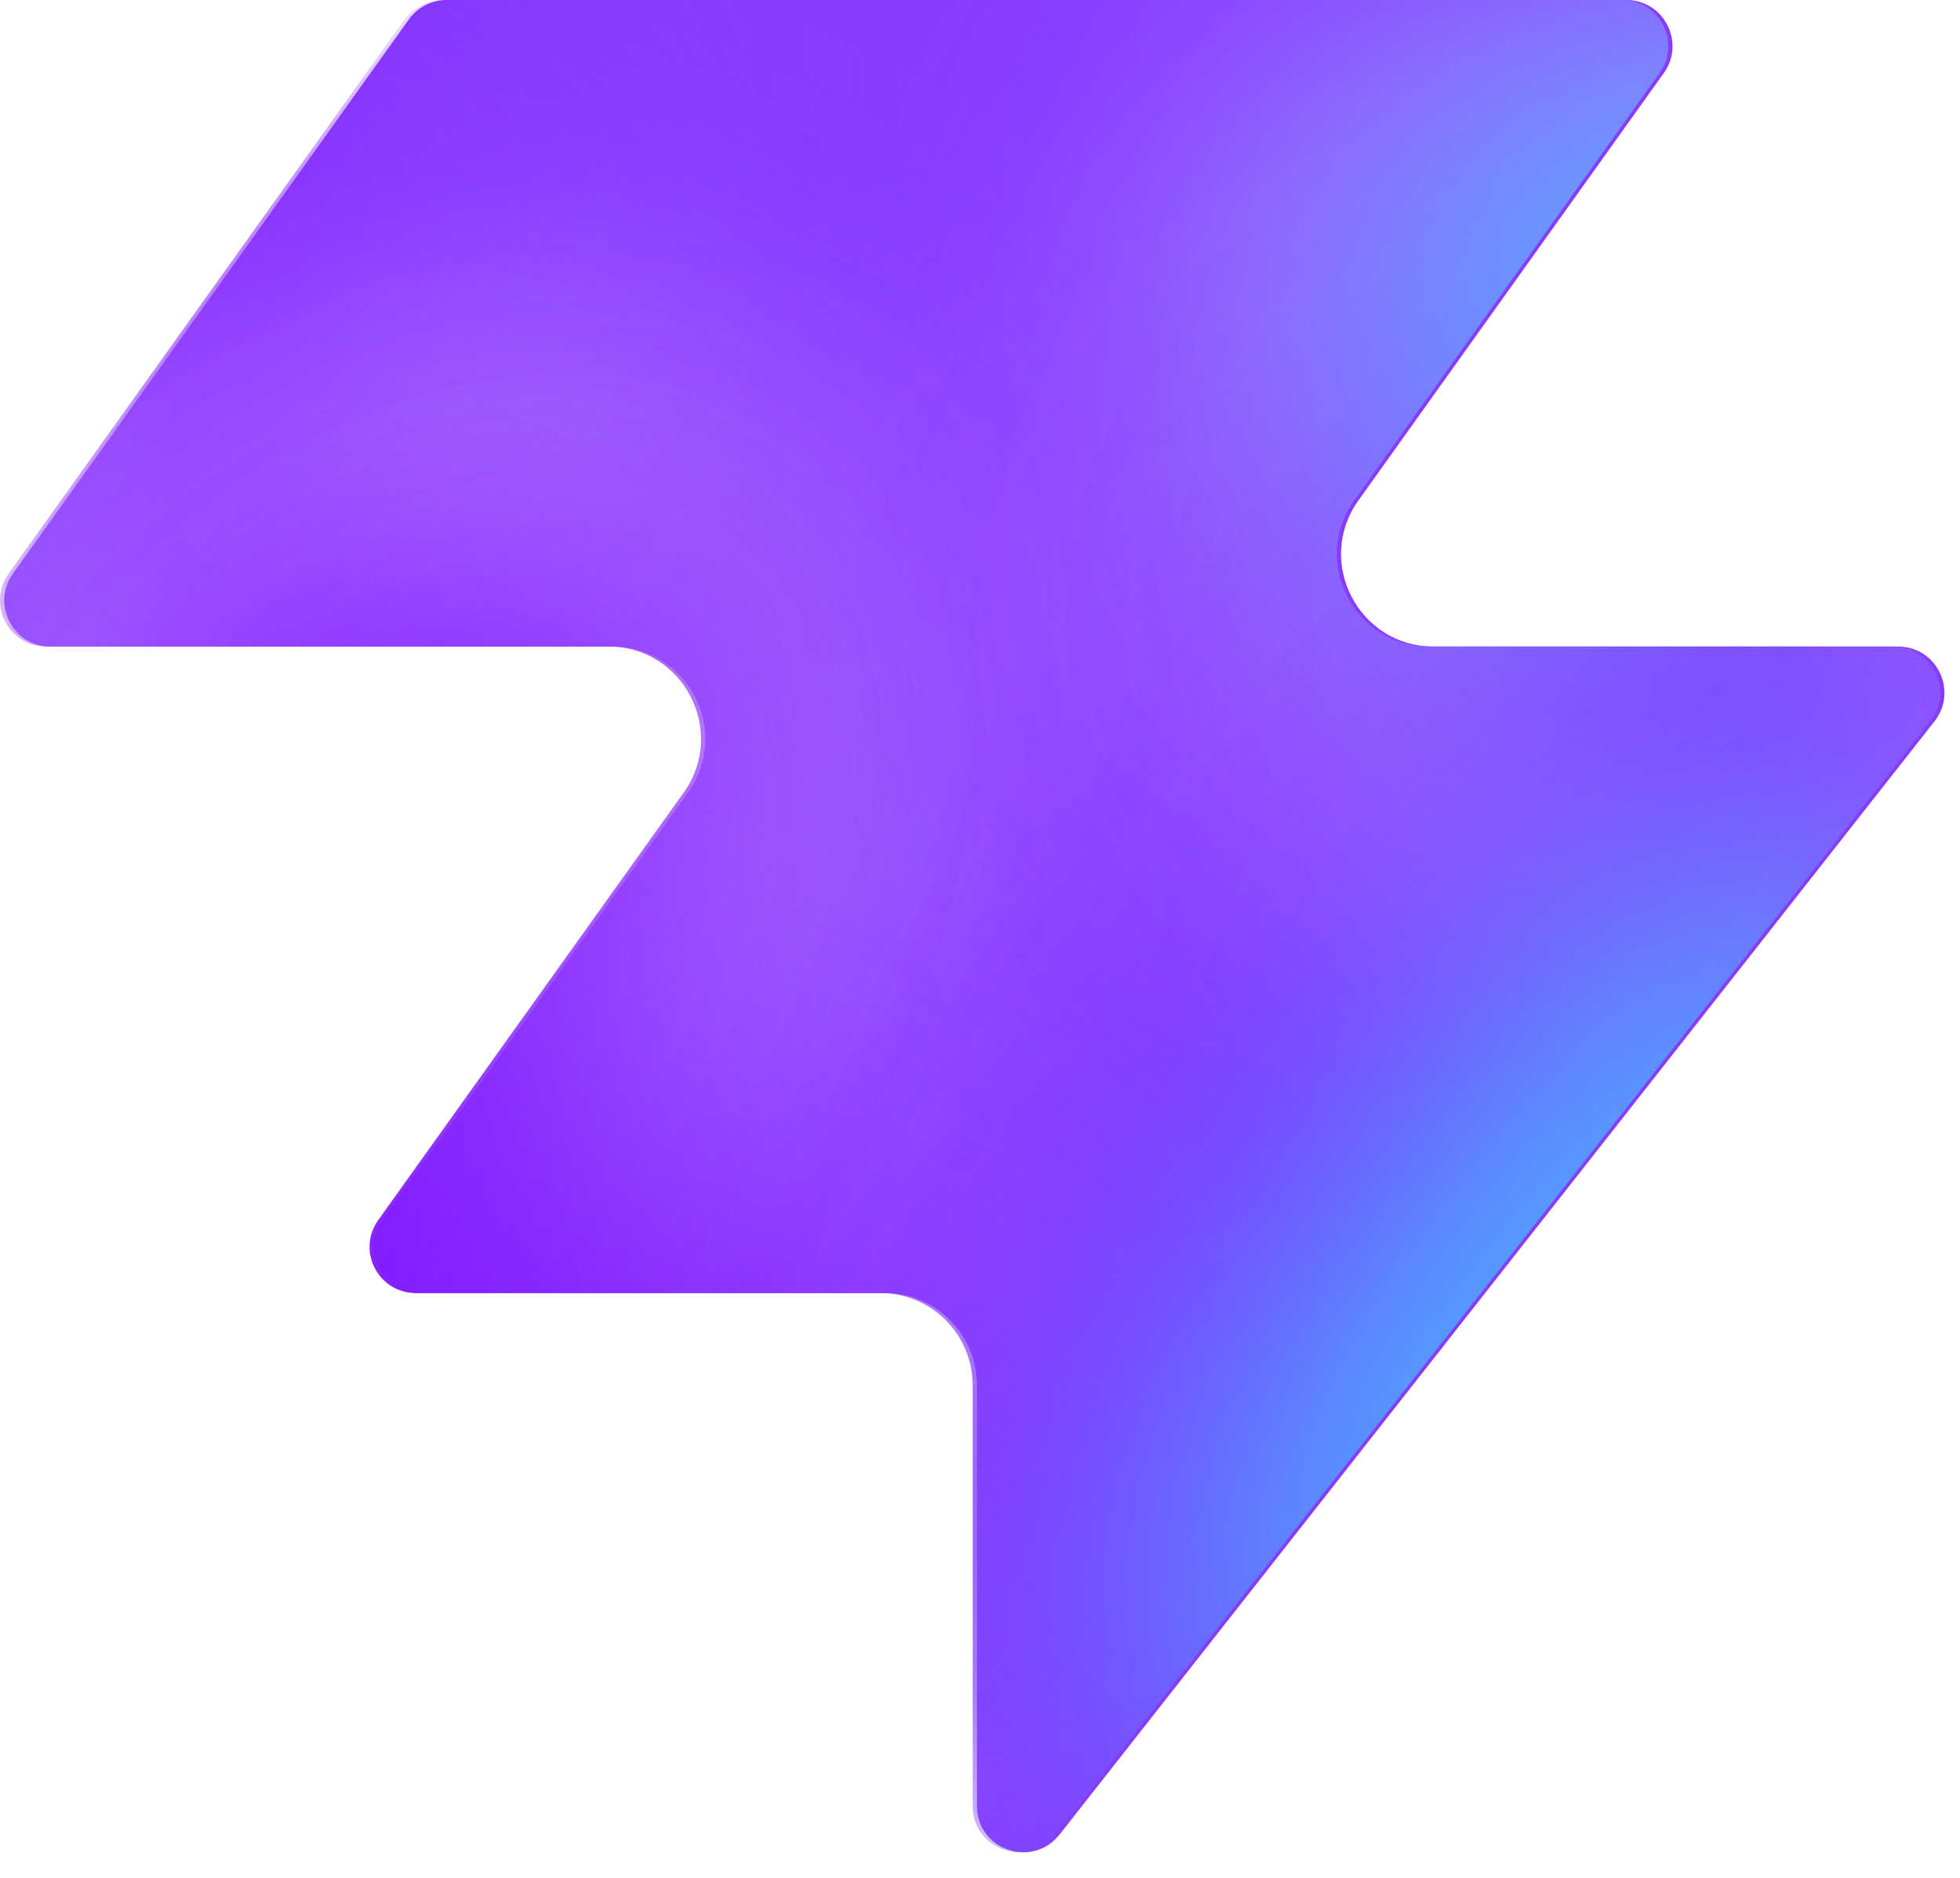
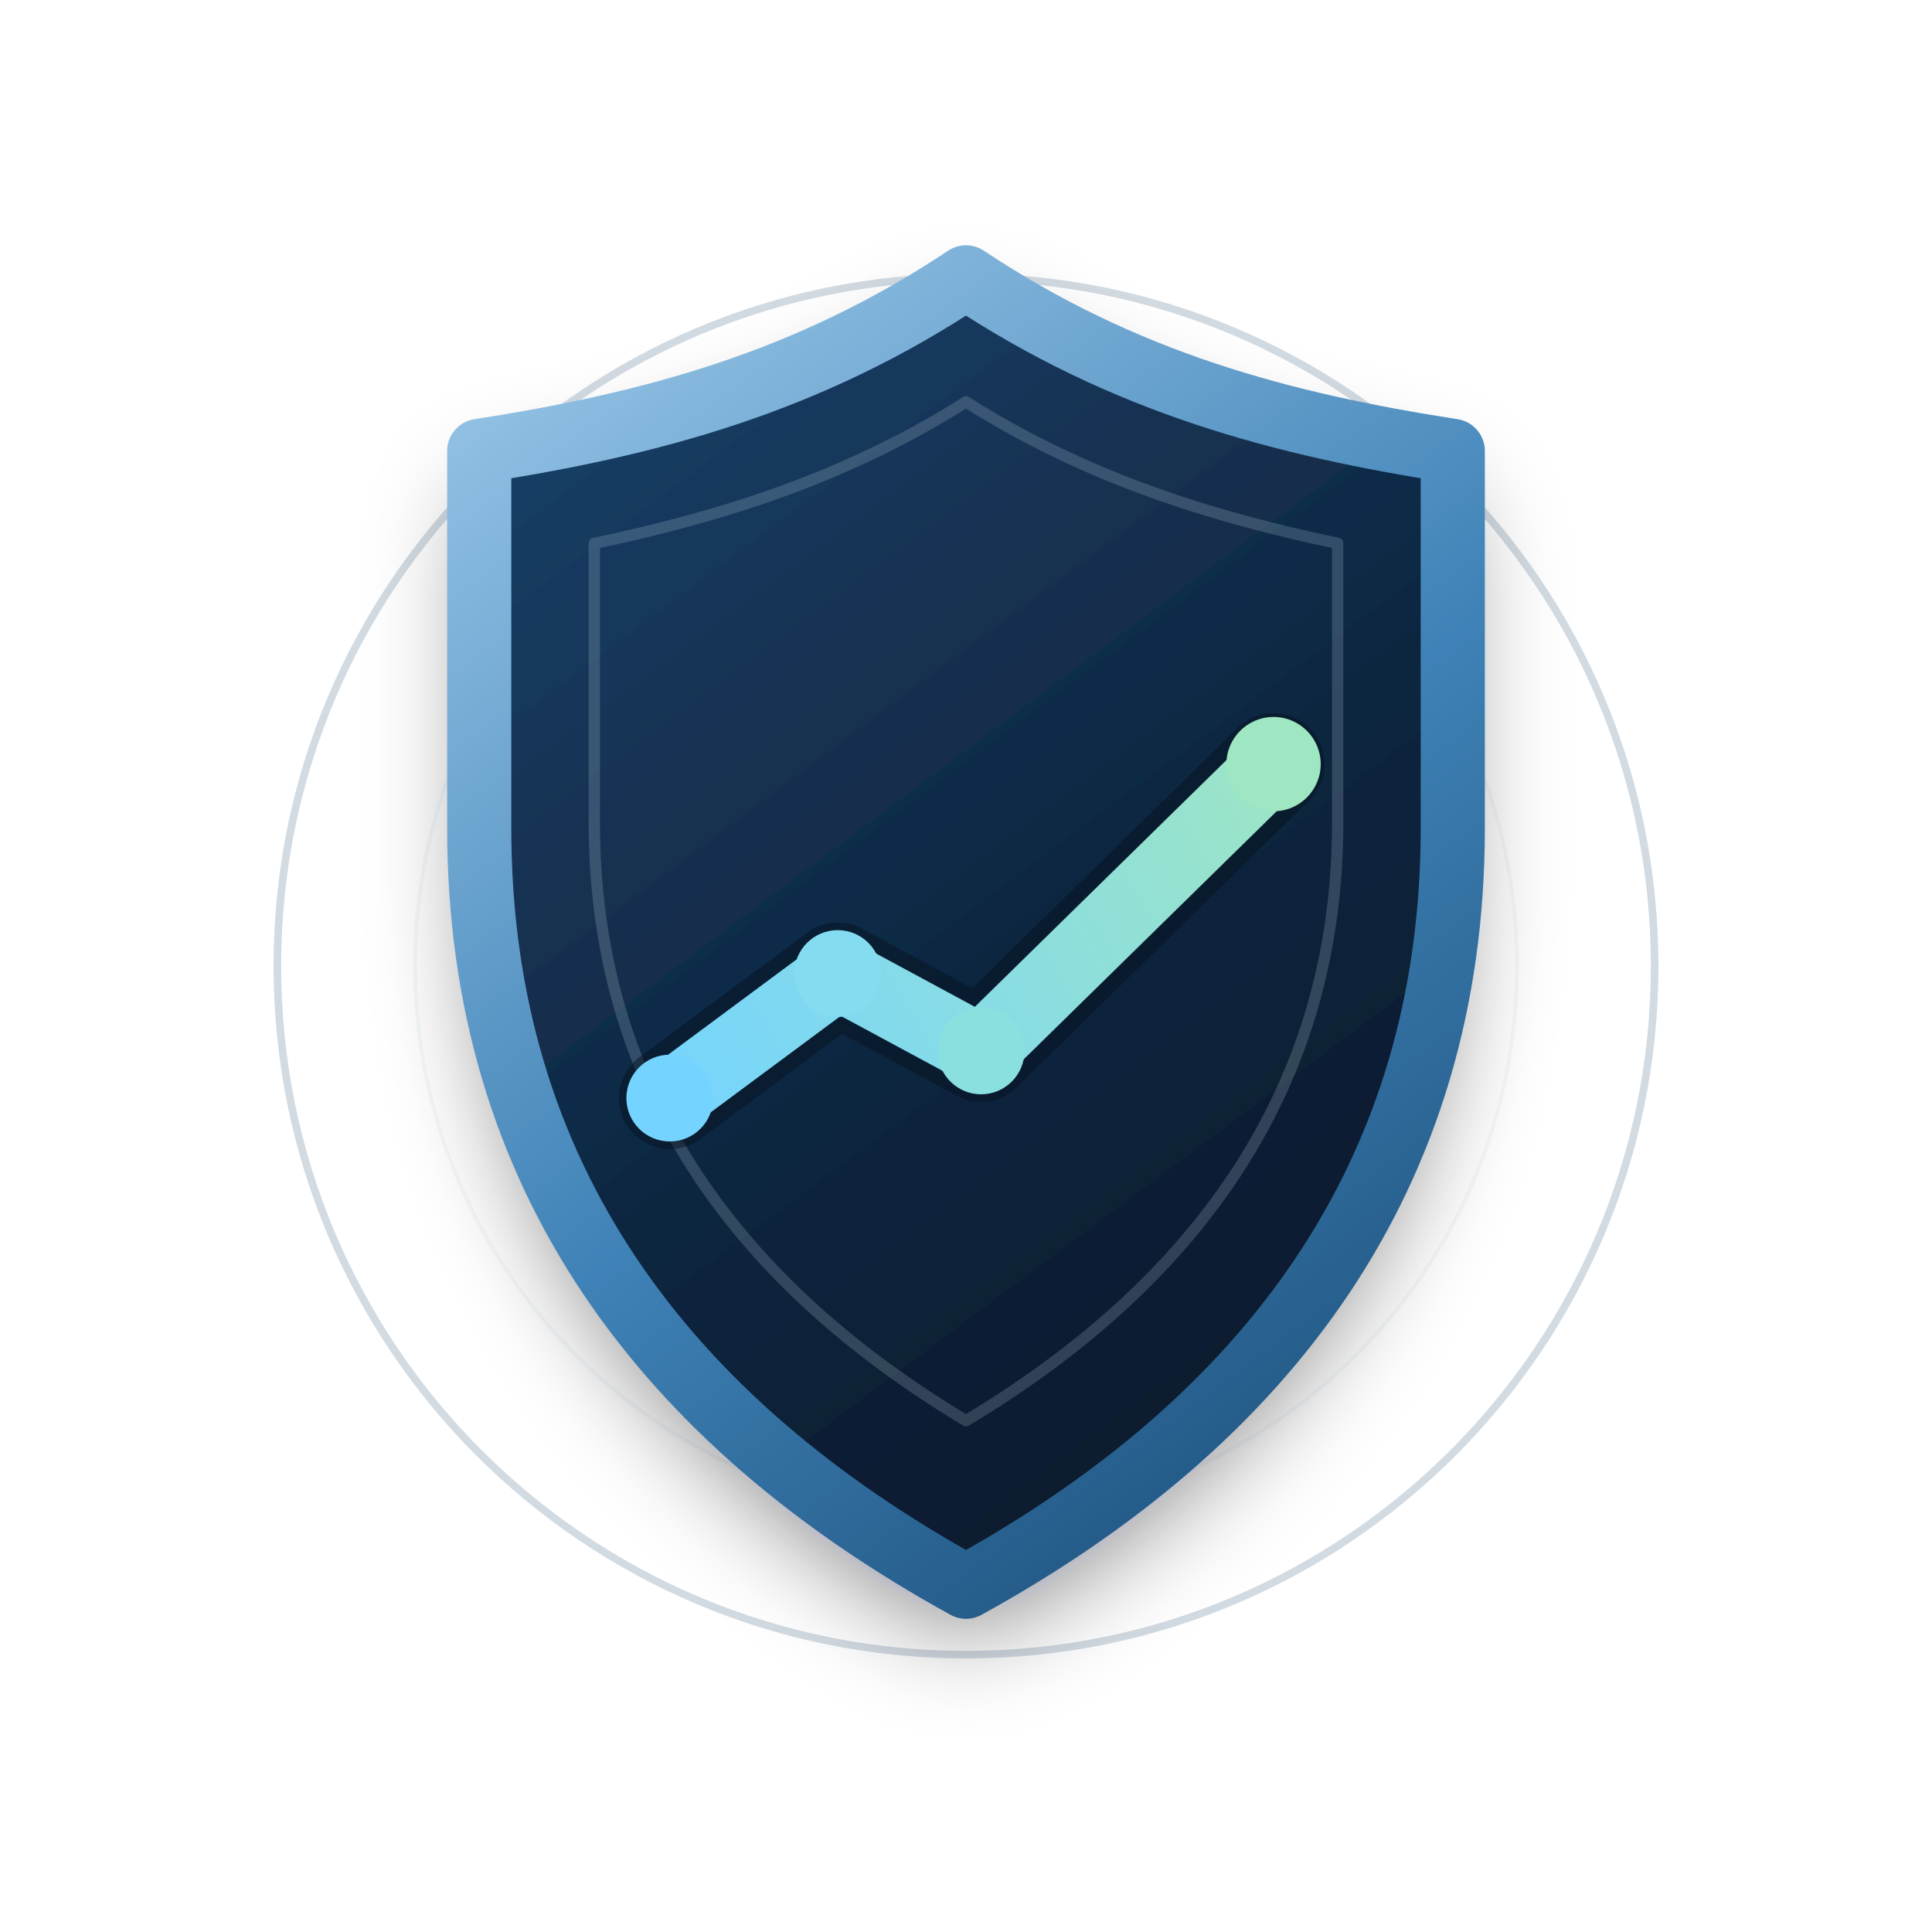
- <svg xmlns="http://www.w3.org/2000/svg" width="48" height="46" fill="none" viewBox="0 0 48 46">
-   <path fill="#863bff" d="M25.946 44.938c-.664.845-2.021.375-2.021-.698V33.937a2.26 2.26 0 0 0-2.262-2.262H10.287c-.92 0-1.456-1.04-.92-1.788l7.48-10.471c1.07-1.497 0-3.578-1.842-3.578H1.237c-.92 0-1.456-1.04-.92-1.788L10.013.474c.214-.297.556-.474.92-.474h28.894c.92 0 1.456 1.04.92 1.788l-7.48 10.471c-1.07 1.498 0 3.579 1.842 3.579h11.377c.943 0 1.473 1.088.89 1.83L25.947 44.94z" style="fill:#863bff;fill:color(display-p3 .525 .23 1);fill-opacity:1" />
-   <mask id="a" width="48" height="46" x="0" y="0" maskUnits="userSpaceOnUse" style="mask-type:alpha">
-     <path fill="#000" d="M25.842 44.938c-.664.844-2.021.375-2.021-.698V33.937a2.26 2.26 0 0 0-2.262-2.262H10.183c-.92 0-1.456-1.04-.92-1.788l7.48-10.471c1.07-1.498 0-3.579-1.842-3.579H1.133c-.92 0-1.456-1.04-.92-1.787L9.91.473c.214-.297.556-.474.92-.474h28.894c.92 0 1.456 1.04.92 1.788l-7.48 10.471c-1.07 1.498 0 3.578 1.842 3.578h11.377c.943 0 1.473 1.088.89 1.832L25.843 44.94z" style="fill:#000;fill-opacity:1" />
-   </mask>
-   <g mask="url(#a)">
-     <g filter="url(#b)">
-       <ellipse cx="5.508" cy="14.704" fill="#ede6ff" rx="5.508" ry="14.704" style="fill:#ede6ff;fill:color(display-p3 .927 .903 1);fill-opacity:1" transform="matrix(.00324 1 1 -.00324 -4.47 31.516)" />
-     </g>
-     <g filter="url(#c)">
-       <ellipse cx="10.399" cy="29.851" fill="#ede6ff" rx="10.399" ry="29.851" style="fill:#ede6ff;fill:color(display-p3 .927 .903 1);fill-opacity:1" transform="matrix(.00324 1 1 -.00324 -39.328 7.883)" />
-     </g>
-     <g filter="url(#d)">
-       <ellipse cx="5.508" cy="30.487" fill="#7e14ff" rx="5.508" ry="30.487" style="fill:#7e14ff;fill:color(display-p3 .492 .077 1);fill-opacity:1" transform="rotate(89.814 -25.913 -14.639)scale(1 -1)" />
-     </g>
-     <g filter="url(#e)">
-       <ellipse cx="5.508" cy="30.599" fill="#7e14ff" rx="5.508" ry="30.599" style="fill:#7e14ff;fill:color(display-p3 .492 .077 1);fill-opacity:1" transform="rotate(89.814 -32.644 -3.334)scale(1 -1)" />
-     </g>
-     <g filter="url(#f)">
-       <ellipse cx="5.508" cy="30.599" fill="#7e14ff" rx="5.508" ry="30.599" style="fill:#7e14ff;fill:color(display-p3 .492 .077 1);fill-opacity:1" transform="matrix(.00324 1 1 -.00324 -34.34 30.47)" />
-     </g>
-     <g filter="url(#g)">
-       <ellipse cx="14.072" cy="22.078" fill="#ede6ff" rx="14.072" ry="22.078" style="fill:#ede6ff;fill:color(display-p3 .927 .903 1);fill-opacity:1" transform="rotate(93.35 24.506 48.493)scale(-1 1)" />
-     </g>
-     <g filter="url(#h)">
-       <ellipse cx="3.47" cy="21.501" fill="#7e14ff" rx="3.47" ry="21.501" style="fill:#7e14ff;fill:color(display-p3 .492 .077 1);fill-opacity:1" transform="rotate(89.009 28.708 47.59)scale(-1 1)" />
-     </g>
-     <g filter="url(#i)">
-       <ellipse cx="3.47" cy="21.501" fill="#7e14ff" rx="3.47" ry="21.501" style="fill:#7e14ff;fill:color(display-p3 .492 .077 1);fill-opacity:1" transform="rotate(89.009 28.708 47.59)scale(-1 1)" />
-     </g>
-     <g filter="url(#j)">
-       <ellipse cx=".387" cy="8.972" fill="#7e14ff" rx="4.407" ry="29.108" style="fill:#7e14ff;fill:color(display-p3 .492 .077 1);fill-opacity:1" transform="rotate(39.51 .387 8.972)" />
-     </g>
-     <g filter="url(#k)">
-       <ellipse cx="47.523" cy="-6.092" fill="#7e14ff" rx="4.407" ry="29.108" style="fill:#7e14ff;fill:color(display-p3 .492 .077 1);fill-opacity:1" transform="rotate(37.892 47.523 -6.092)" />
-     </g>
-     <g filter="url(#l)">
-       <ellipse cx="41.412" cy="6.333" fill="#47bfff" rx="5.971" ry="9.665" style="fill:#47bfff;fill:color(display-p3 .28 .748 1);fill-opacity:1" transform="rotate(37.892 41.412 6.333)" />
-     </g>
-     <g filter="url(#m)">
-       <ellipse cx="-1.879" cy="38.332" fill="#7e14ff" rx="4.407" ry="29.108" style="fill:#7e14ff;fill:color(display-p3 .492 .077 1);fill-opacity:1" transform="rotate(37.892 -1.88 38.332)" />
-     </g>
-     <g filter="url(#n)">
-       <ellipse cx="-1.879" cy="38.332" fill="#7e14ff" rx="4.407" ry="29.108" style="fill:#7e14ff;fill:color(display-p3 .492 .077 1);fill-opacity:1" transform="rotate(37.892 -1.88 38.332)" />
-     </g>
-     <g filter="url(#o)">
-       <ellipse cx="35.651" cy="29.907" fill="#7e14ff" rx="4.407" ry="29.108" style="fill:#7e14ff;fill:color(display-p3 .492 .077 1);fill-opacity:1" transform="rotate(37.892 35.651 29.907)" />
-     </g>
-     <g filter="url(#p)">
-       <ellipse cx="38.418" cy="32.4" fill="#47bfff" rx="5.971" ry="15.297" style="fill:#47bfff;fill:color(display-p3 .28 .748 1);fill-opacity:1" transform="rotate(37.892 38.418 32.4)" />
-     </g>
-   </g>
+ <svg xmlns="http://www.w3.org/2000/svg" width="1024" height="1024" viewBox="0 0 1024 1024" role="img" aria-label="Private Balance app icon">
  <defs>
-     <filter id="b" width="60.045" height="41.654" x="-19.77" y="16.149" color-interpolation-filters="sRGB" filterUnits="userSpaceOnUse">
-       <feFlood flood-opacity="0" result="BackgroundImageFix" />
-       <feBlend in="SourceGraphic" in2="BackgroundImageFix" result="shape" />
-       <feGaussianBlur result="effect1_foregroundBlur_2002_17158" stdDeviation="7.659" />
-     </filter>
-     <filter id="c" width="90.34" height="51.437" x="-54.613" y="-7.533" color-interpolation-filters="sRGB" filterUnits="userSpaceOnUse">
-       <feFlood flood-opacity="0" result="BackgroundImageFix" />
-       <feBlend in="SourceGraphic" in2="BackgroundImageFix" result="shape" />
-       <feGaussianBlur result="effect1_foregroundBlur_2002_17158" stdDeviation="7.659" />
-     </filter>
-     <filter id="d" width="79.355" height="29.4" x="-49.64" y="2.03" color-interpolation-filters="sRGB" filterUnits="userSpaceOnUse">
-       <feFlood flood-opacity="0" result="BackgroundImageFix" />
-       <feBlend in="SourceGraphic" in2="BackgroundImageFix" result="shape" />
-       <feGaussianBlur result="effect1_foregroundBlur_2002_17158" stdDeviation="4.596" />
-     </filter>
-     <filter id="e" width="79.579" height="29.4" x="-45.045" y="20.029" color-interpolation-filters="sRGB" filterUnits="userSpaceOnUse">
-       <feFlood flood-opacity="0" result="BackgroundImageFix" />
-       <feBlend in="SourceGraphic" in2="BackgroundImageFix" result="shape" />
-       <feGaussianBlur result="effect1_foregroundBlur_2002_17158" stdDeviation="4.596" />
-     </filter>
-     <filter id="f" width="79.579" height="29.4" x="-43.513" y="21.178" color-interpolation-filters="sRGB" filterUnits="userSpaceOnUse">
-       <feFlood flood-opacity="0" result="BackgroundImageFix" />
-       <feBlend in="SourceGraphic" in2="BackgroundImageFix" result="shape" />
-       <feGaussianBlur result="effect1_foregroundBlur_2002_17158" stdDeviation="4.596" />
-     </filter>
-     <filter id="g" width="74.749" height="58.852" x="15.756" y="-17.901" color-interpolation-filters="sRGB" filterUnits="userSpaceOnUse">
-       <feFlood flood-opacity="0" result="BackgroundImageFix" />
-       <feBlend in="SourceGraphic" in2="BackgroundImageFix" result="shape" />
-       <feGaussianBlur result="effect1_foregroundBlur_2002_17158" stdDeviation="7.659" />
-     </filter>
-     <filter id="h" width="61.377" height="25.362" x="23.548" y="2.284" color-interpolation-filters="sRGB" filterUnits="userSpaceOnUse">
-       <feFlood flood-opacity="0" result="BackgroundImageFix" />
-       <feBlend in="SourceGraphic" in2="BackgroundImageFix" result="shape" />
-       <feGaussianBlur result="effect1_foregroundBlur_2002_17158" stdDeviation="4.596" />
-     </filter>
-     <filter id="i" width="61.377" height="25.362" x="23.548" y="2.284" color-interpolation-filters="sRGB" filterUnits="userSpaceOnUse">
-       <feFlood flood-opacity="0" result="BackgroundImageFix" />
-       <feBlend in="SourceGraphic" in2="BackgroundImageFix" result="shape" />
-       <feGaussianBlur result="effect1_foregroundBlur_2002_17158" stdDeviation="4.596" />
-     </filter>
-     <filter id="j" width="56.045" height="63.649" x="-27.636" y="-22.853" color-interpolation-filters="sRGB" filterUnits="userSpaceOnUse">
-       <feFlood flood-opacity="0" result="BackgroundImageFix" />
-       <feBlend in="SourceGraphic" in2="BackgroundImageFix" result="shape" />
-       <feGaussianBlur result="effect1_foregroundBlur_2002_17158" stdDeviation="4.596" />
-     </filter>
-     <filter id="k" width="54.814" height="64.646" x="20.116" y="-38.415" color-interpolation-filters="sRGB" filterUnits="userSpaceOnUse">
-       <feFlood flood-opacity="0" result="BackgroundImageFix" />
-       <feBlend in="SourceGraphic" in2="BackgroundImageFix" result="shape" />
-       <feGaussianBlur result="effect1_foregroundBlur_2002_17158" stdDeviation="4.596" />
-     </filter>
-     <filter id="l" width="33.541" height="35.313" x="24.641" y="-11.323" color-interpolation-filters="sRGB" filterUnits="userSpaceOnUse">
-       <feFlood flood-opacity="0" result="BackgroundImageFix" />
-       <feBlend in="SourceGraphic" in2="BackgroundImageFix" result="shape" />
-       <feGaussianBlur result="effect1_foregroundBlur_2002_17158" stdDeviation="4.596" />
-     </filter>
-     <filter id="m" width="54.814" height="64.646" x="-29.286" y="6.009" color-interpolation-filters="sRGB" filterUnits="userSpaceOnUse">
-       <feFlood flood-opacity="0" result="BackgroundImageFix" />
-       <feBlend in="SourceGraphic" in2="BackgroundImageFix" result="shape" />
-       <feGaussianBlur result="effect1_foregroundBlur_2002_17158" stdDeviation="4.596" />
-     </filter>
-     <filter id="n" width="54.814" height="64.646" x="-29.286" y="6.009" color-interpolation-filters="sRGB" filterUnits="userSpaceOnUse">
-       <feFlood flood-opacity="0" result="BackgroundImageFix" />
-       <feBlend in="SourceGraphic" in2="BackgroundImageFix" result="shape" />
-       <feGaussianBlur result="effect1_foregroundBlur_2002_17158" stdDeviation="4.596" />
-     </filter>
-     <filter id="o" width="54.814" height="64.646" x="8.244" y="-2.416" color-interpolation-filters="sRGB" filterUnits="userSpaceOnUse">
-       <feFlood flood-opacity="0" result="BackgroundImageFix" />
-       <feBlend in="SourceGraphic" in2="BackgroundImageFix" result="shape" />
-       <feGaussianBlur result="effect1_foregroundBlur_2002_17158" stdDeviation="4.596" />
-     </filter>
-     <filter id="p" width="39.409" height="43.623" x="18.713" y="10.588" color-interpolation-filters="sRGB" filterUnits="userSpaceOnUse">
-       <feFlood flood-opacity="0" result="BackgroundImageFix" />
-       <feBlend in="SourceGraphic" in2="BackgroundImageFix" result="shape" />
-       <feGaussianBlur result="effect1_foregroundBlur_2002_17158" stdDeviation="4.596" />
+     <linearGradient id="shieldFill" x1="252" y1="166" x2="760" y2="846" gradientUnits="userSpaceOnUse">
+       <stop offset="0%" stop-color="#1b426c" />
+       <stop offset="55%" stop-color="#0e253e" />
+       <stop offset="100%" stop-color="#091323" />
+     </linearGradient>
+     <linearGradient id="shieldStroke" x1="258" y1="154" x2="748" y2="812" gradientUnits="userSpaceOnUse">
+       <stop offset="0%" stop-color="#9ac7e8" />
+       <stop offset="55%" stop-color="#3f82b7" />
+       <stop offset="100%" stop-color="#1c4f7a" />
+     </linearGradient>
+     <linearGradient id="chartStroke" x1="350" y1="600" x2="704" y2="404" gradientUnits="userSpaceOnUse">
+       <stop offset="0%" stop-color="#75d4ff" />
+       <stop offset="100%" stop-color="#9fe6c2" />
+     </linearGradient>
+     <filter id="softShadow" x="-20%" y="-20%" width="140%" height="140%">
+       <feDropShadow dx="0" dy="26" stdDeviation="28" flood-color="#000814" flood-opacity="0.48" />
    </filter>
  </defs>
+   <circle cx="512" cy="512" r="365" fill="none" stroke="#1d446c" stroke-width="4" opacity="0.2" />
+   <circle cx="512" cy="512" r="292" fill="none" stroke="#7ab7de" stroke-width="2" opacity="0.08" />
+   <path d="M512 147 C596 203 680 225 770 239 V439 C770 623 672 753 512 841 C352 753 254 623 254 439 V239 C344 225 428 203 512 147Z" fill="url(#shieldFill)" filter="url(#softShadow)" />
+   <path d="M512 147 C596 203 680 225 770 239 V439 C770 623 672 753 512 841 C352 753 254 623 254 439 V239 C344 225 428 203 512 147Z" fill="none" stroke="url(#shieldStroke)" stroke-width="34" stroke-linejoin="round" />
+   <path d="M512 213 C575 253 642 274 709 288 V436 C709 574 637 678 512 753 C387 678 315 574 315 436 V288 C382 274 449 253 512 213Z" fill="none" stroke="#d7eefc" stroke-width="6" stroke-linejoin="round" opacity="0.18" />
+   <path d="M355 582 L444 516 L520 557 L675 405" fill="none" stroke="#04101d" stroke-width="54" stroke-linecap="round" stroke-linejoin="round" opacity="0.48" />
+   <path d="M355 582 L444 516 L520 557 L675 405" fill="none" stroke="url(#chartStroke)" stroke-width="38" stroke-linecap="round" stroke-linejoin="round" />
+   <circle cx="355" cy="582" r="23" fill="#75d4ff" />
+   <circle cx="444" cy="516" r="23" fill="#84dcf1" />
+   <circle cx="520" cy="557" r="23" fill="#8ae0df" />
+   <circle cx="675" cy="405" r="25" fill="#9fe6c2" />
</svg>
